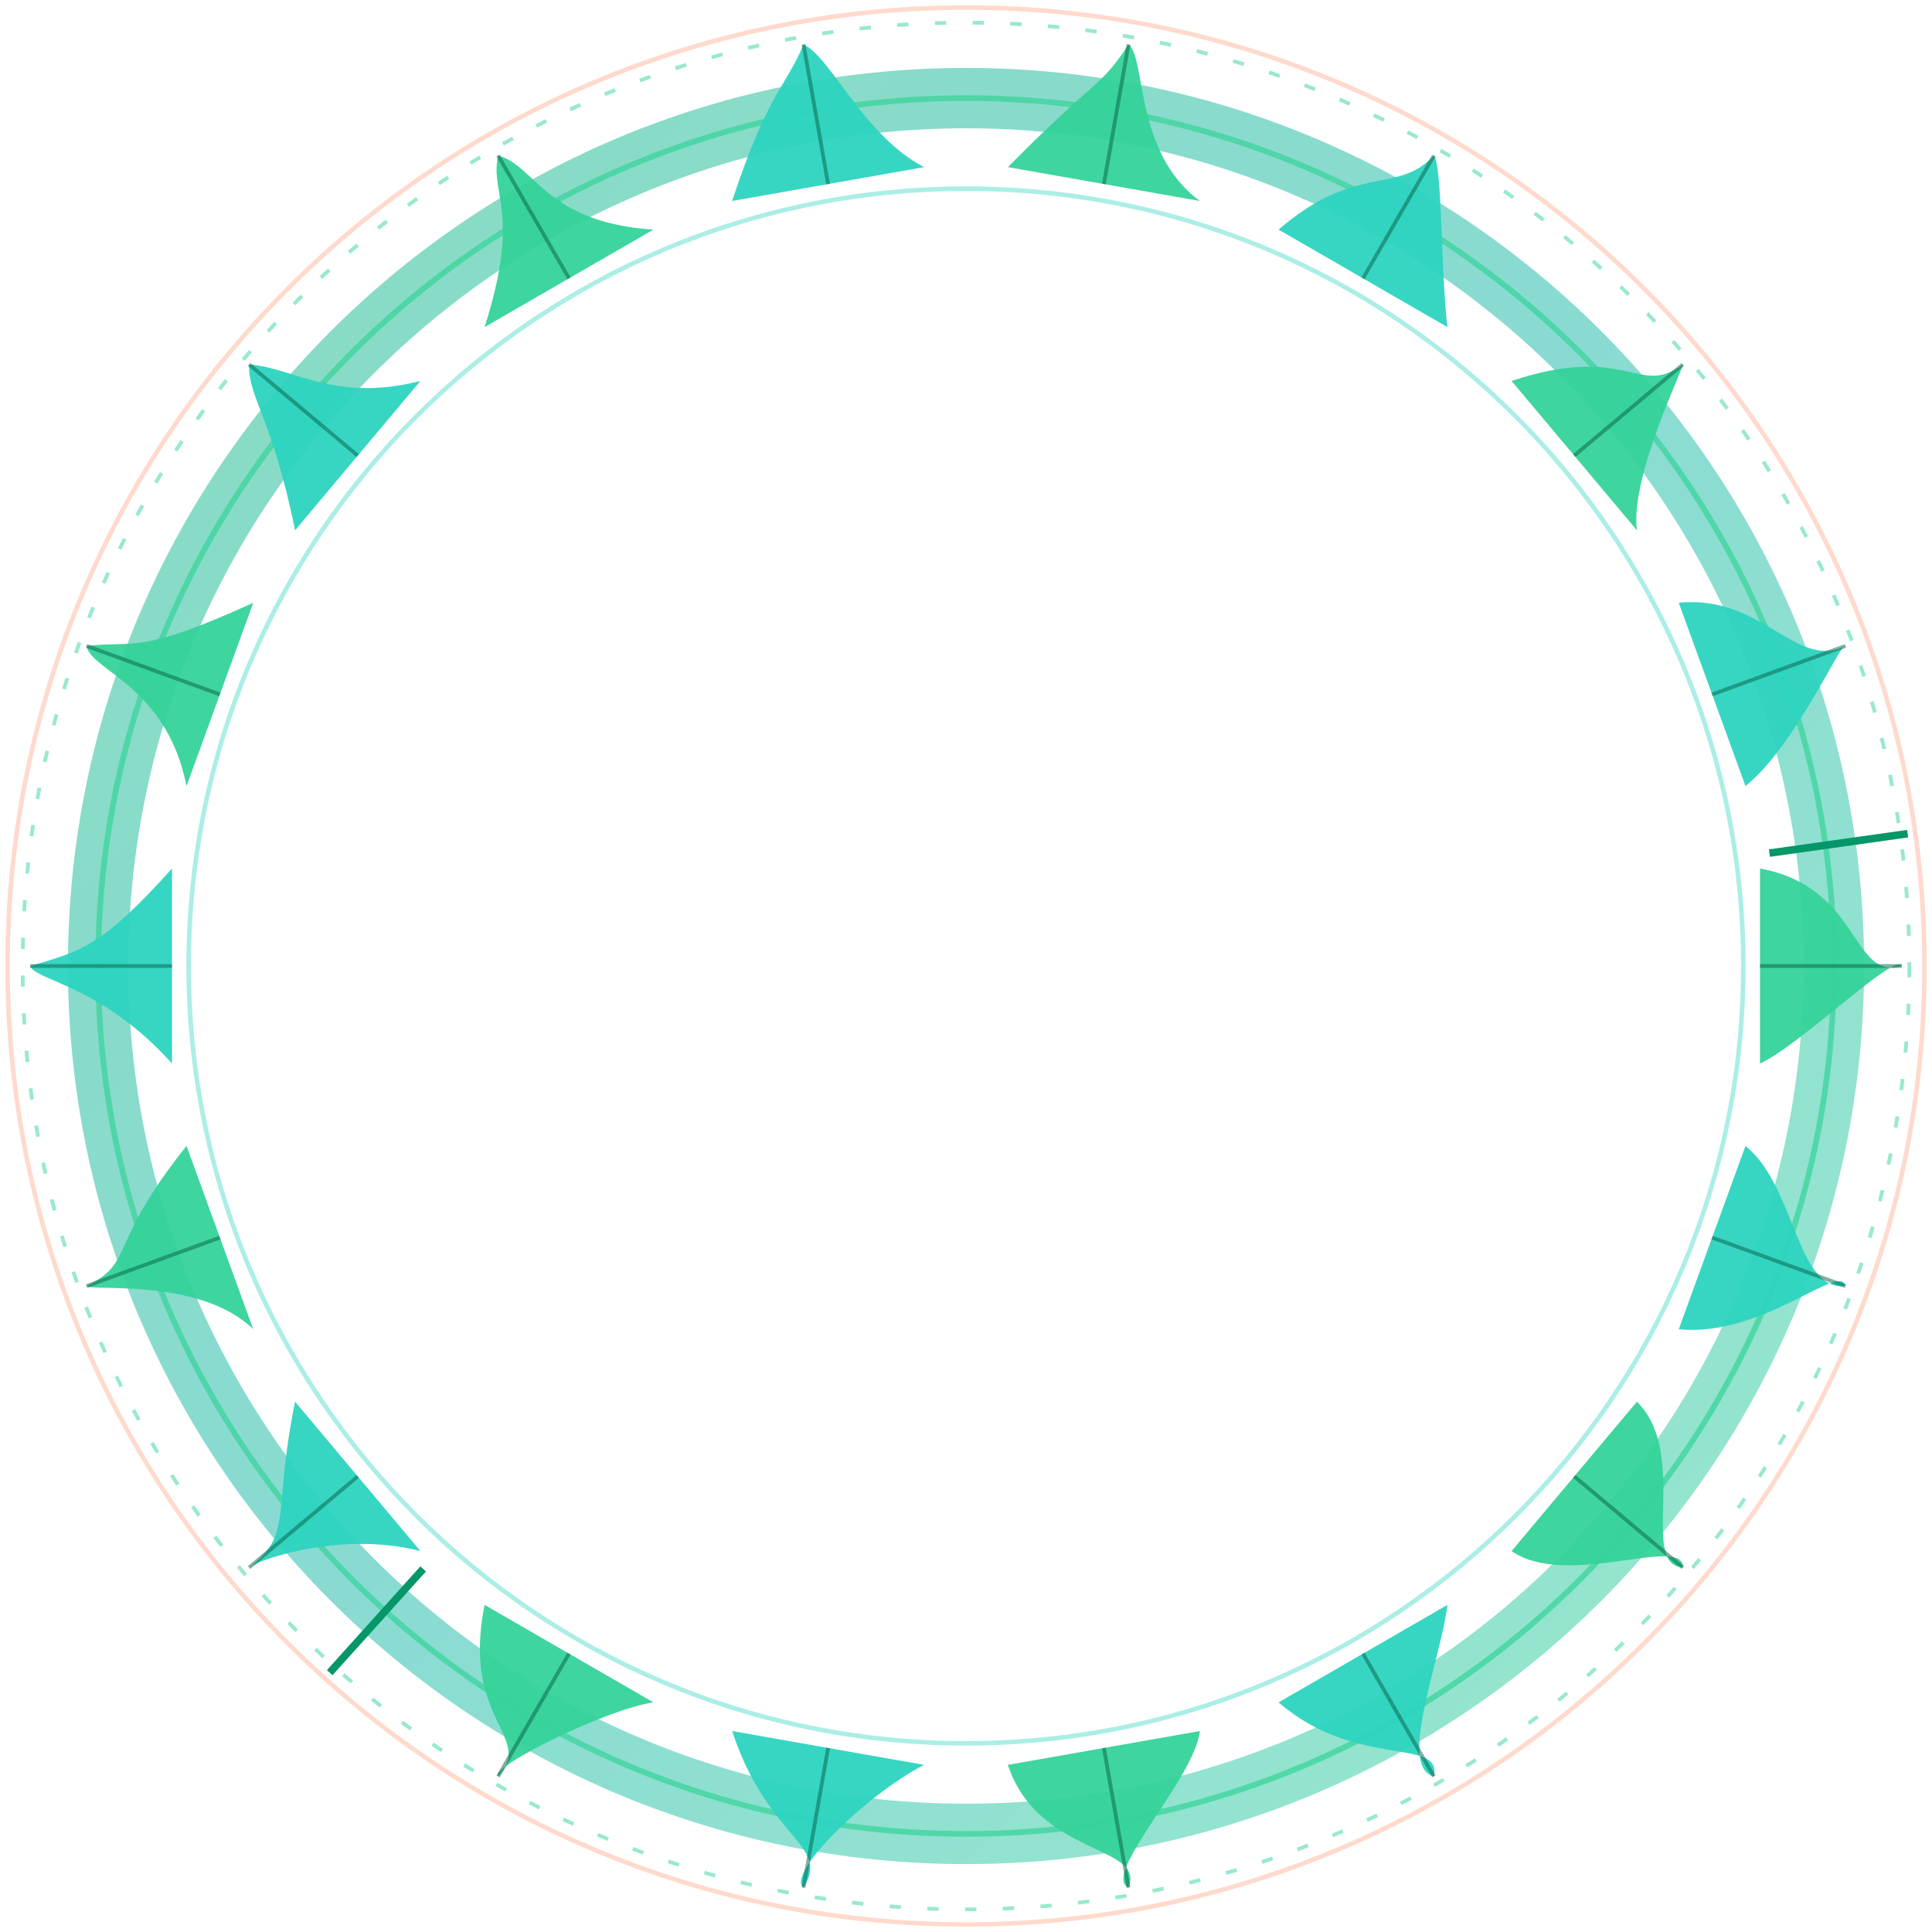
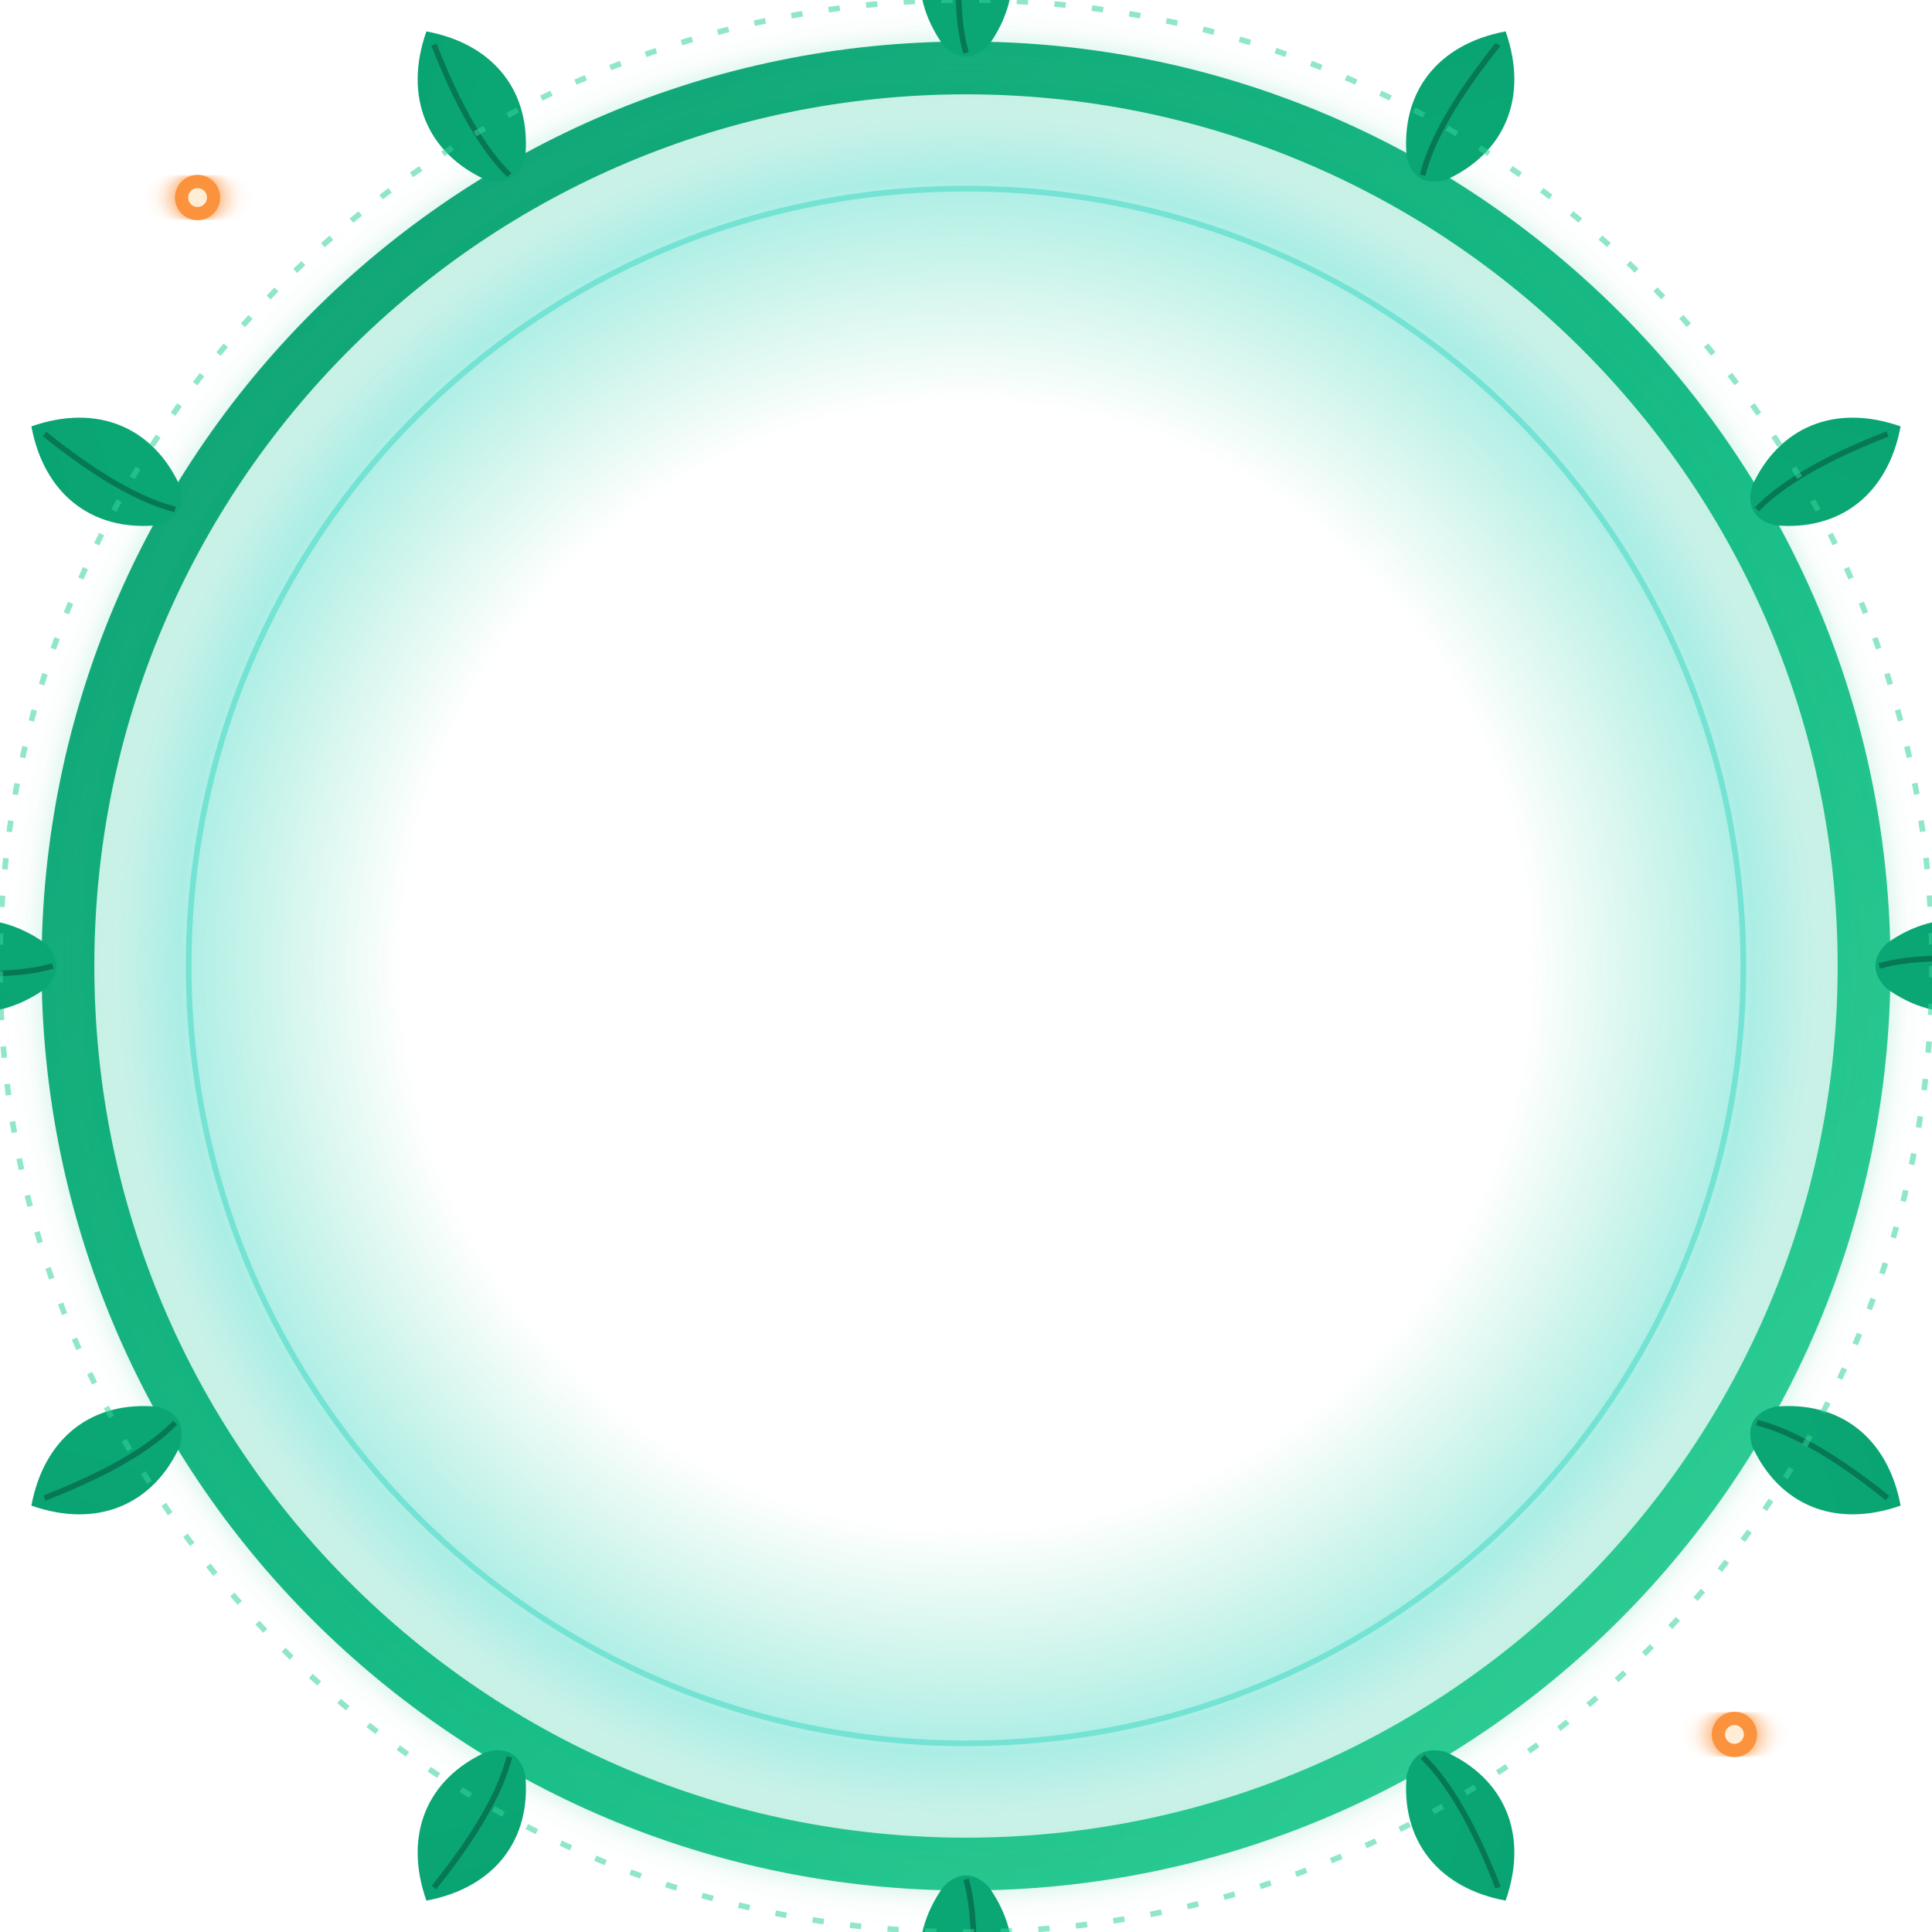
<svg xmlns="http://www.w3.org/2000/svg" viewBox="0 0 512 512" width="512" height="512">
  <defs>
    <linearGradient id="vg" x1="0" y1="0" x2="512" y2="512" gradientUnits="userSpaceOnUse">
-       <stop offset="0%" stop-color="#10b981" />
-       <stop offset="50%" stop-color="#14b8a6" />
+       <stop offset="0%" stop-color="#059669" />
+       <stop offset="55%" stop-color="#10b981" />
      <stop offset="100%" stop-color="#34d399" />
    </linearGradient>
-     <filter id="vgl" x="-60%" y="-60%" width="220%" height="220%">
-       <feGaussianBlur stdDeviation="3" result="b" />
+     <radialGradient id="vg2" cx="0.5" cy="0.5" r="0.5">
+       <stop offset="0.6" stop-color="#34d399" stop-opacity="0" />
+       <stop offset="0.84" stop-color="#2dd4bf" stop-opacity="0.4" />
+       <stop offset="1" stop-color="#10b981" stop-opacity="0" />
+     </radialGradient>
+     <filter id="vgl" x="-80%" y="-80%" width="260%" height="260%">
+       <feGaussianBlur stdDeviation="2.5" result="b" />
      <feMerge>
        <feMergeNode in="b" />
        <feMergeNode in="SourceGraphic" />
      </feMerge>
    </filter>
+     <filter id="vsoft" x="-80%" y="-80%" width="260%" height="260%">
+       <feGaussianBlur stdDeviation="6" />
+     </filter>
+     <path id="lf" d="M 256 -30 C 270 -18 272 -2 262 12 Q 256 18 250 12 C 240 -2 242 -18 256 -30 Z" fill="url(#vg)" />
+     <path id="lv" d="M 256 -26 Q 252 0 256 14" stroke="#065f46" stroke-width="1.5" fill="none" opacity="0.65" />
+     <circle id="bl" cx="256" cy="-32" r="6" fill="#fb923c" />
+     <circle id="blc" cx="256" cy="-32" r="2.5" fill="#ffedd5" />
  </defs>
  <circle cx="256" cy="256" r="232" fill="#000" opacity="0" />
-   <circle cx="256" cy="256" r="230" fill="none" stroke="url(#vg)" stroke-width="16" opacity="0.5" />
-   <circle cx="256" cy="256" r="230" fill="none" stroke="#34d399" stroke-width="1.5" opacity="0.7" />
-   <path d="M 466.42 230.16 C 493.21 235.08 , 490.5 260 , 504 256 C 502.5 252 , 477.21 276.92 , 466.42 281.84 Z" fill="#34d399" opacity="0.95" />
-   <path d="M 466.42 256 L 504 256" stroke="#065f46" stroke-width="1" opacity="0.5" />
-   <path d="M 462.57 303.69 C 475.81 314.26 , 476 342.26 , 489.04 340.82 C 488 334.26 , 466.97 354.53 , 444.89 352.25 Z" fill="#2dd4bf" opacity="0.95" />
-   <path d="M 453.73 327.97 L 489.04 340.82" stroke="#065f46" stroke-width="1" opacity="0.5" />
-   <path d="M 433.8 371.46 C 447.89 385.44 , 434.23 414.59 , 445.98 415.41 C 446.23 406.59 , 415.28 421.23 , 400.58 411.05 Z" fill="#34d399" opacity="0.95" />
-   <path d="M 417.19 391.26 L 445.98 415.41" stroke="#065f46" stroke-width="1" opacity="0.5" />
-   <path d="M 383.58 425.31 C 381.79 440.04 , 370.25 468.28 , 380 470.77 C 382.25 460.28 , 359.42 468.96 , 338.83 451.15 Z" fill="#2dd4bf" opacity="0.95" />
-   <path d="M 361.21 438.23 L 380 470.77" stroke="#065f46" stroke-width="1" opacity="0.5" />
-   <path d="M 317.98 458.74 C 316.52 471.48 , 291.76 496.85 , 299.06 500.23 C 303.76 488.85 , 275.08 491.97 , 267.1 467.71 Z" fill="#34d399" opacity="0.95" />
-   <path d="M 292.54 463.22 L 299.06 500.23" stroke="#065f46" stroke-width="1" opacity="0.5" />
-   <path d="M 244.9 467.71 C 228.92 475.97 , 208.24 496.85 , 212.94 500.23 C 220.24 488.85 , 203.48 487.48 , 194.02 458.74 Z" fill="#2dd4bf" opacity="0.95" />
-   <path d="M 219.46 463.22 L 212.94 500.23" stroke="#065f46" stroke-width="1" opacity="0.5" />
-   <path d="M 173.17 451.15 C 160.58 452.96 , 129.75 468.28 , 132 470.77 C 141.75 460.28 , 122.21 456.04 , 128.42 425.31 Z" fill="#34d399" opacity="0.95" />
-   <path d="M 150.79 438.23 L 132 470.77" stroke="#065f46" stroke-width="1" opacity="0.5" />
-   <path d="M 111.42 411.05 C 88.72 405.23 , 65.77 414.59 , 66.02 415.41 C 77.77 406.59 , 72.11 401.44 , 78.2 371.46 Z" fill="#2dd4bf" opacity="0.95" />
-   <path d="M 94.81 391.26 L 66.02 415.41" stroke="#065f46" stroke-width="1" opacity="0.5" />
-   <path d="M 67.11 352.25 C 53.03 338.53 , 24 342.26 , 22.96 340.82 C 36 334.26 , 28.19 330.26 , 49.43 303.69 Z" fill="#34d399" opacity="0.95" />
-   <path d="M 58.27 327.97 L 22.96 340.82" stroke="#065f46" stroke-width="1" opacity="0.5" />
-   <path d="M 45.58 281.84 C 26.79 260.92 , 9.5 260 , 8 256 C 21.5 252 , 26.79 251.08 , 45.58 230.16 Z" fill="#2dd4bf" opacity="0.95" />
-   <path d="M 45.58 256 L 8 256" stroke="#065f46" stroke-width="1" opacity="0.5" />
-   <path d="M 49.43 208.31 C 44.19 181.74 , 24 177.74 , 22.96 171.18 C 36 169.74 , 37.03 173.47 , 67.11 159.75 Z" fill="#34d399" opacity="0.95" />
-   <path d="M 58.27 184.03 L 22.96 171.18" stroke="#065f46" stroke-width="1" opacity="0.5" />
-   <path d="M 78.2 140.54 C 72.11 110.56 , 65.77 105.41 , 66.02 96.59 C 77.77 97.41 , 88.72 106.77 , 111.42 100.95 Z" fill="#2dd4bf" opacity="0.95" />
-   <path d="M 94.81 120.74 L 66.02 96.59" stroke="#065f46" stroke-width="1" opacity="0.5" />
-   <path d="M 128.42 86.69 C 138.21 55.96 , 129.75 51.72 , 132 41.23 C 141.75 43.72 , 144.58 59.04 , 173.17 60.85 Z" fill="#34d399" opacity="0.95" />
-   <path d="M 150.79 73.77 L 132 41.23" stroke="#065f46" stroke-width="1" opacity="0.5" />
-   <path d="M 194.02 53.26 C 203.48 24.52 , 208.24 23.15 , 212.94 11.77 C 220.24 15.15 , 228.92 36.03 , 244.9 44.29 Z" fill="#2dd4bf" opacity="0.95" />
-   <path d="M 219.46 48.78 L 212.94 11.77" stroke="#065f46" stroke-width="1" opacity="0.5" />
-   <path d="M 267.1 44.29 C 291.08 20.03 , 291.76 23.15 , 299.06 11.77 C 303.76 15.15 , 300.52 40.52 , 317.98 53.26 Z" fill="#34d399" opacity="0.95" />
-   <path d="M 292.54 48.78 L 299.06 11.77" stroke="#065f46" stroke-width="1" opacity="0.5" />
-   <path d="M 338.83 60.85 C 359.42 43.04 , 370.25 51.72 , 380 41.23 C 382.25 43.72 , 381.79 71.96 , 383.58 86.69 Z" fill="#2dd4bf" opacity="0.95" />
-   <path d="M 361.21 73.77 L 380 41.23" stroke="#065f46" stroke-width="1" opacity="0.5" />
-   <path d="M 400.58 100.95 C 431.28 90.77 , 434.23 105.41 , 445.98 96.59 C 446.23 97.41 , 431.89 126.56 , 433.8 140.54 Z" fill="#34d399" opacity="0.95" />
-   <path d="M 417.19 120.74 L 445.98 96.59" stroke="#065f46" stroke-width="1" opacity="0.5" />
-   <path d="M 444.89 159.75 C 466.97 157.47 , 476 177.74 , 489.04 171.18 C 488 169.74 , 475.81 197.74 , 462.57 208.31 Z" fill="#2dd4bf" opacity="0.95" />
-   <path d="M 453.73 184.03 L 489.04 171.18" stroke="#065f46" stroke-width="1" opacity="0.5" />
-   <path d="M 468.91 226.08 L 505.55 220.93" stroke="#059669" stroke-width="2" />
-   <ellipse cx="-790.08" cy="1510.45" rx="9" ry="4.5" fill="#10b981" transform="rotate(352 -790.08 1510.45)" opacity="0.9" />
-   <ellipse cx="-26.49" cy="735.48" rx="9" ry="4.5" fill="#10b981" transform="rotate(352 -26.49 735.48)" opacity="0.9" />
-   <ellipse cx="-1817.52" cy="2534.42" rx="9" ry="4.5" fill="#10b981" transform="rotate(352 -1817.52 2534.42)" opacity="0.9" />
-   <path d="M 112.14 415.78 L 87.38 443.27" stroke="#059669" stroke-width="2" />
-   <ellipse cx="-1181.96" cy="1708.18" rx="9" ry="4.5" fill="#10b981" transform="rotate(132 -1181.96 1708.18)" opacity="0.9" />
-   <ellipse cx="-415.73" cy="938.19" rx="9" ry="4.5" fill="#10b981" transform="rotate(132 -415.73 938.19)" opacity="0.9" />
-   <ellipse cx="-2212.93" cy="2725.5" rx="9" ry="4.5" fill="#10b981" transform="rotate(132 -2212.93 2725.5)" opacity="0.9" />
-   <circle cx="256" cy="256" r="206" fill="none" stroke="#2dd4bf" stroke-width="1.2" opacity="0.4" />
-   <circle cx="256" cy="256" r="250" fill="none" stroke="#34d399" stroke-width="1" stroke-dasharray="3 7" opacity="0.5" />
-   <circle cx="256" cy="256" r="254" fill="none" stroke="#ff6b35" stroke-width="1.2" opacity="0.25" />
+   <circle cx="256" cy="256" r="252" fill="url(#vg2)" />
+   <circle cx="256" cy="256" r="238" fill="none" stroke="url(#vg)" stroke-width="14" opacity="0.95" />
+   <circle cx="256" cy="256" r="238" fill="none" stroke="#10b981" stroke-width="7" opacity="0.3" filter="url(#vsoft)" />
+   <use href="#lf" transform="rotate(0 256 256)" />
+   <use href="#lv" transform="rotate(0 256 256)" />
+   <use href="#lf" transform="rotate(30 256 256)" />
+   <use href="#lv" transform="rotate(30 256 256)" />
+   <use href="#lf" transform="rotate(60 256 256)" />
+   <use href="#lv" transform="rotate(60 256 256)" />
+   <use href="#lf" transform="rotate(90 256 256)" />
+   <use href="#lv" transform="rotate(90 256 256)" />
+   <use href="#lf" transform="rotate(120 256 256)" />
+   <use href="#lv" transform="rotate(120 256 256)" />
+   <use href="#lf" transform="rotate(150 256 256)" />
+   <use href="#lv" transform="rotate(150 256 256)" />
+   <use href="#lf" transform="rotate(180 256 256)" />
+   <use href="#lv" transform="rotate(180 256 256)" />
+   <use href="#lf" transform="rotate(210 256 256)" />
+   <use href="#lv" transform="rotate(210 256 256)" />
+   <use href="#lf" transform="rotate(240 256 256)" />
+   <use href="#lv" transform="rotate(240 256 256)" />
+   <use href="#lf" transform="rotate(270 256 256)" />
+   <use href="#lv" transform="rotate(270 256 256)" />
+   <use href="#lf" transform="rotate(300 256 256)" />
+   <use href="#lv" transform="rotate(300 256 256)" />
+   <use href="#lf" transform="rotate(330 256 256)" />
+   <use href="#lv" transform="rotate(330 256 256)" />
+   <use href="#bl" transform="rotate(15 256 256)" filter="url(#vgl)" />
+   <use href="#blc" transform="rotate(15 256 256)" />
+   <use href="#bl" transform="rotate(75 256 256)" filter="url(#vgl)" />
+   <use href="#blc" transform="rotate(75 256 256)" />
+   <use href="#bl" transform="rotate(135 256 256)" filter="url(#vgl)" />
+   <use href="#blc" transform="rotate(135 256 256)" />
+   <use href="#bl" transform="rotate(195 256 256)" filter="url(#vgl)" />
+   <use href="#blc" transform="rotate(195 256 256)" />
+   <use href="#bl" transform="rotate(255 256 256)" filter="url(#vgl)" />
+   <use href="#blc" transform="rotate(255 256 256)" />
+   <use href="#bl" transform="rotate(315 256 256)" filter="url(#vgl)" />
+   <use href="#blc" transform="rotate(315 256 256)" />
+   <circle cx="256" cy="256" r="206" fill="none" stroke="#2dd4bf" stroke-width="1.5" opacity="0.45" />
+   <circle cx="256" cy="256" r="256" fill="none" stroke="#34d399" stroke-width="1.5" stroke-dasharray="3 7" opacity="0.55" />
</svg>
